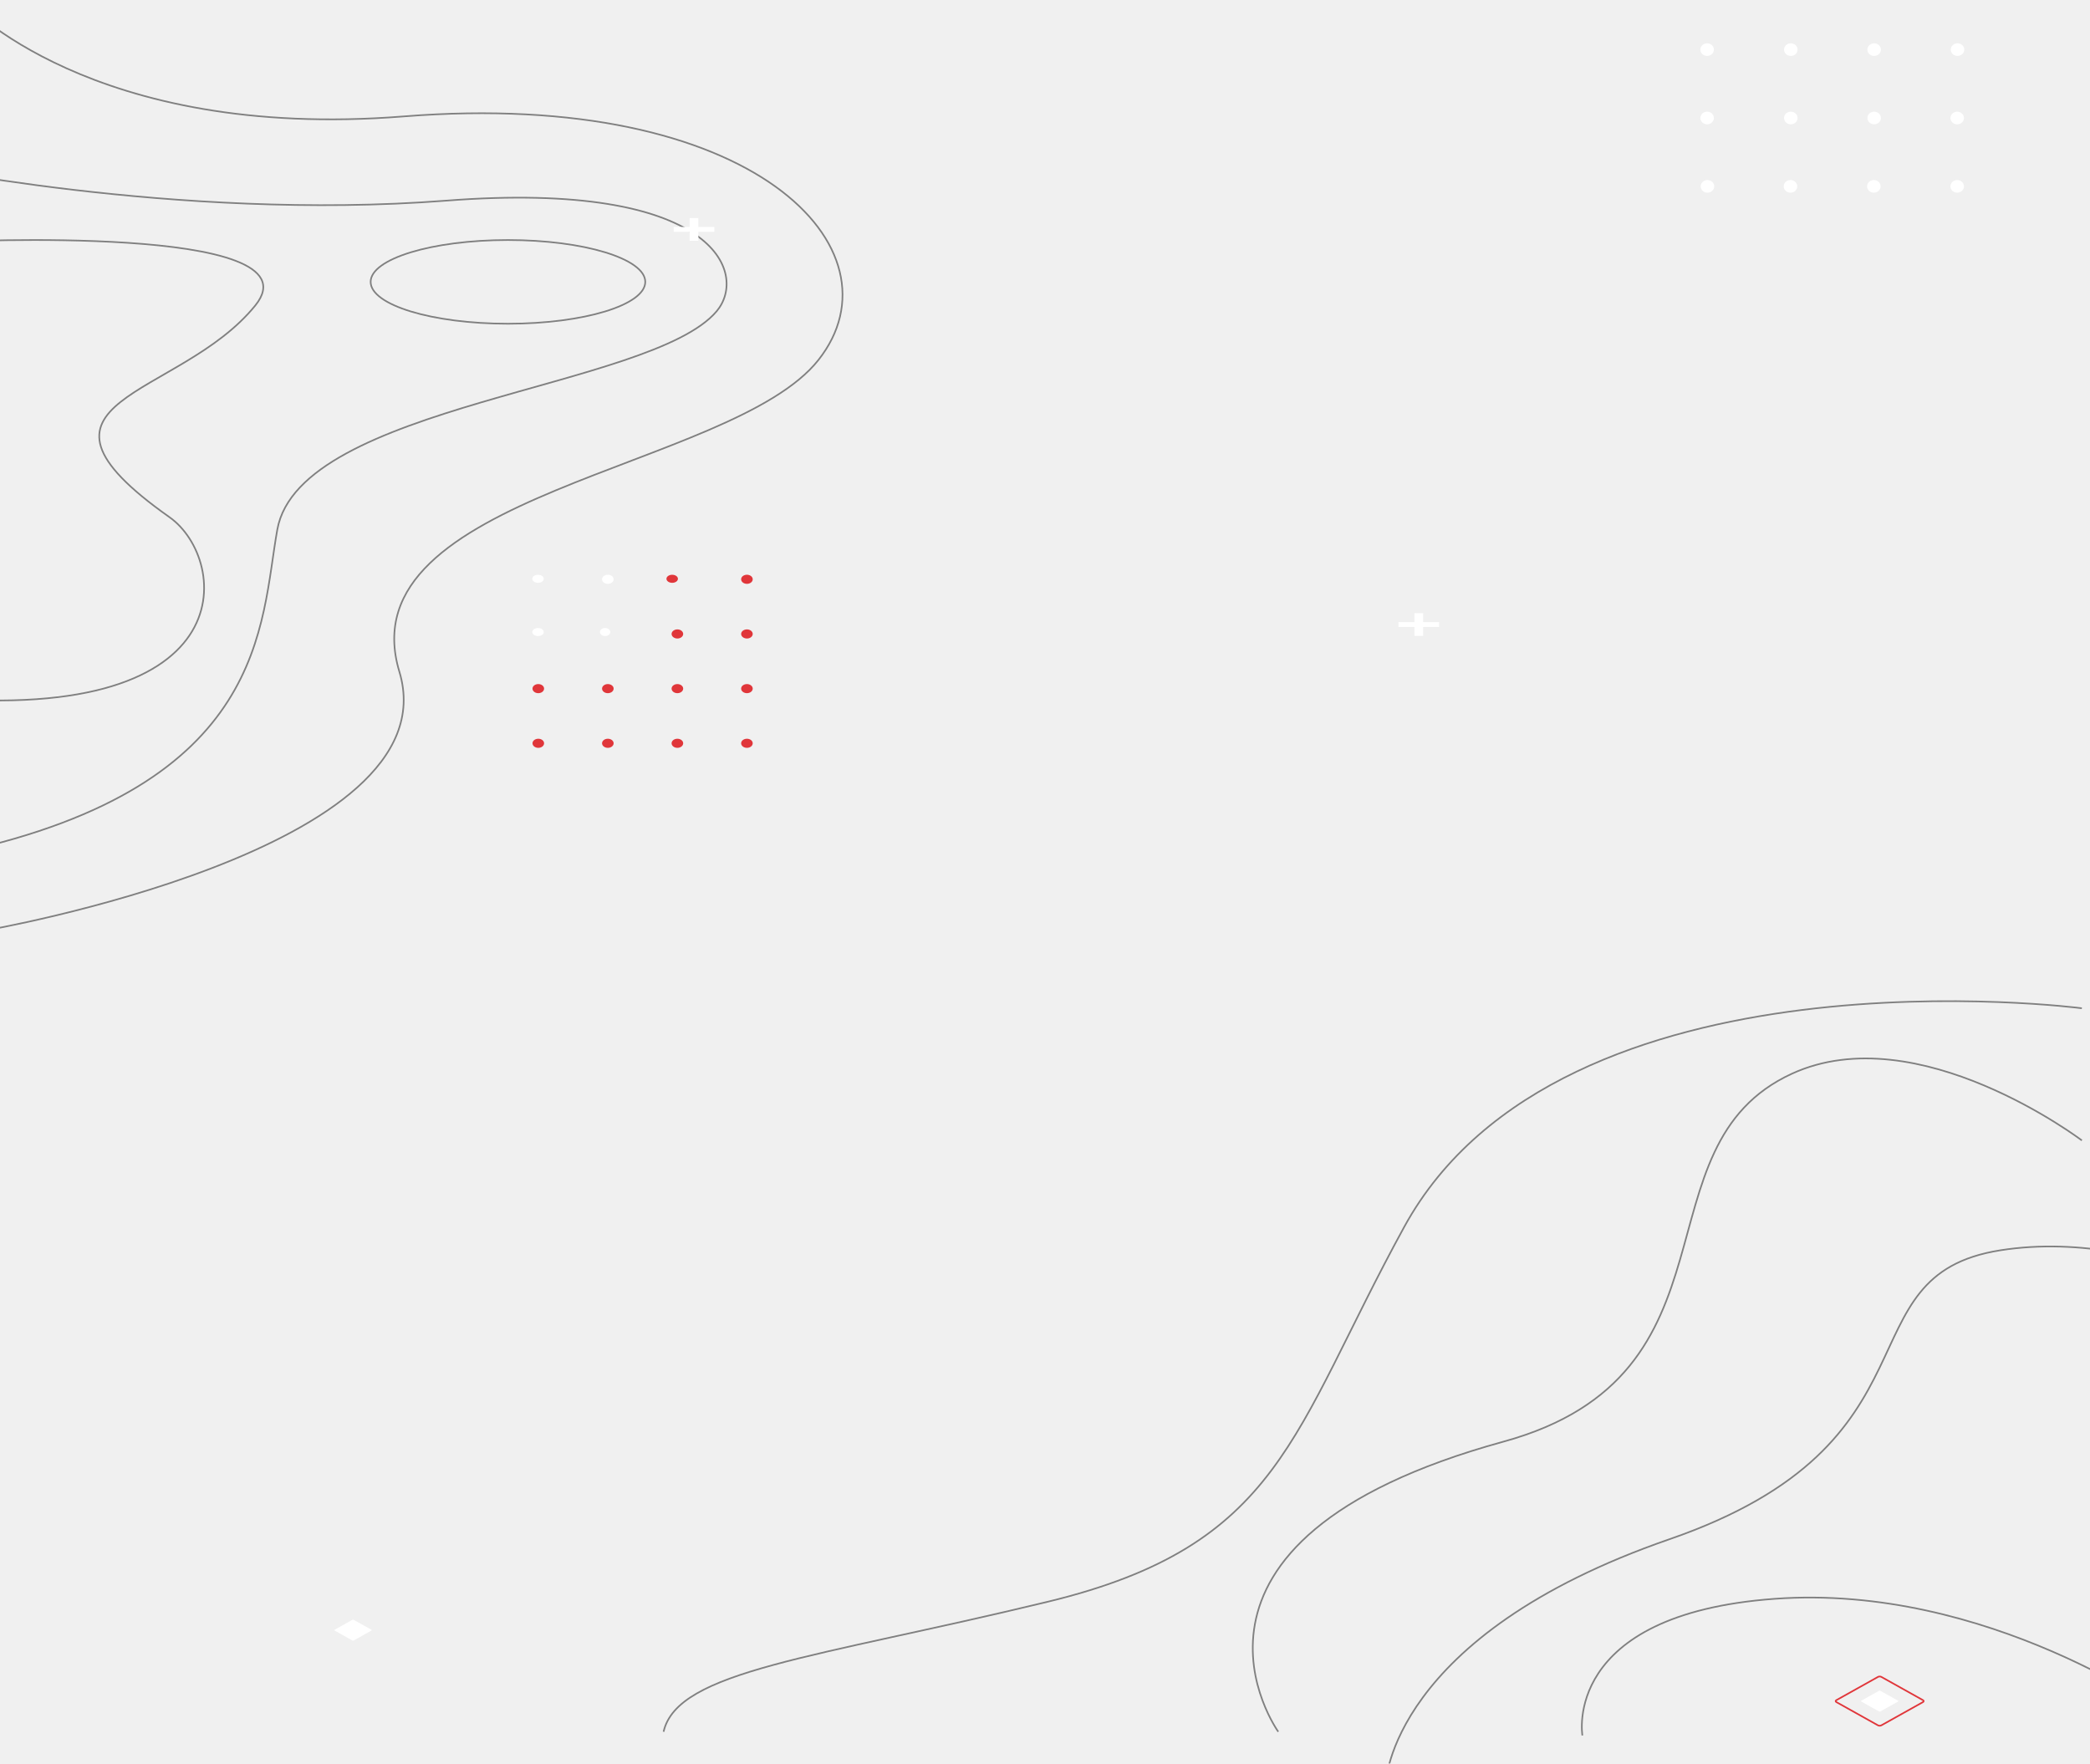
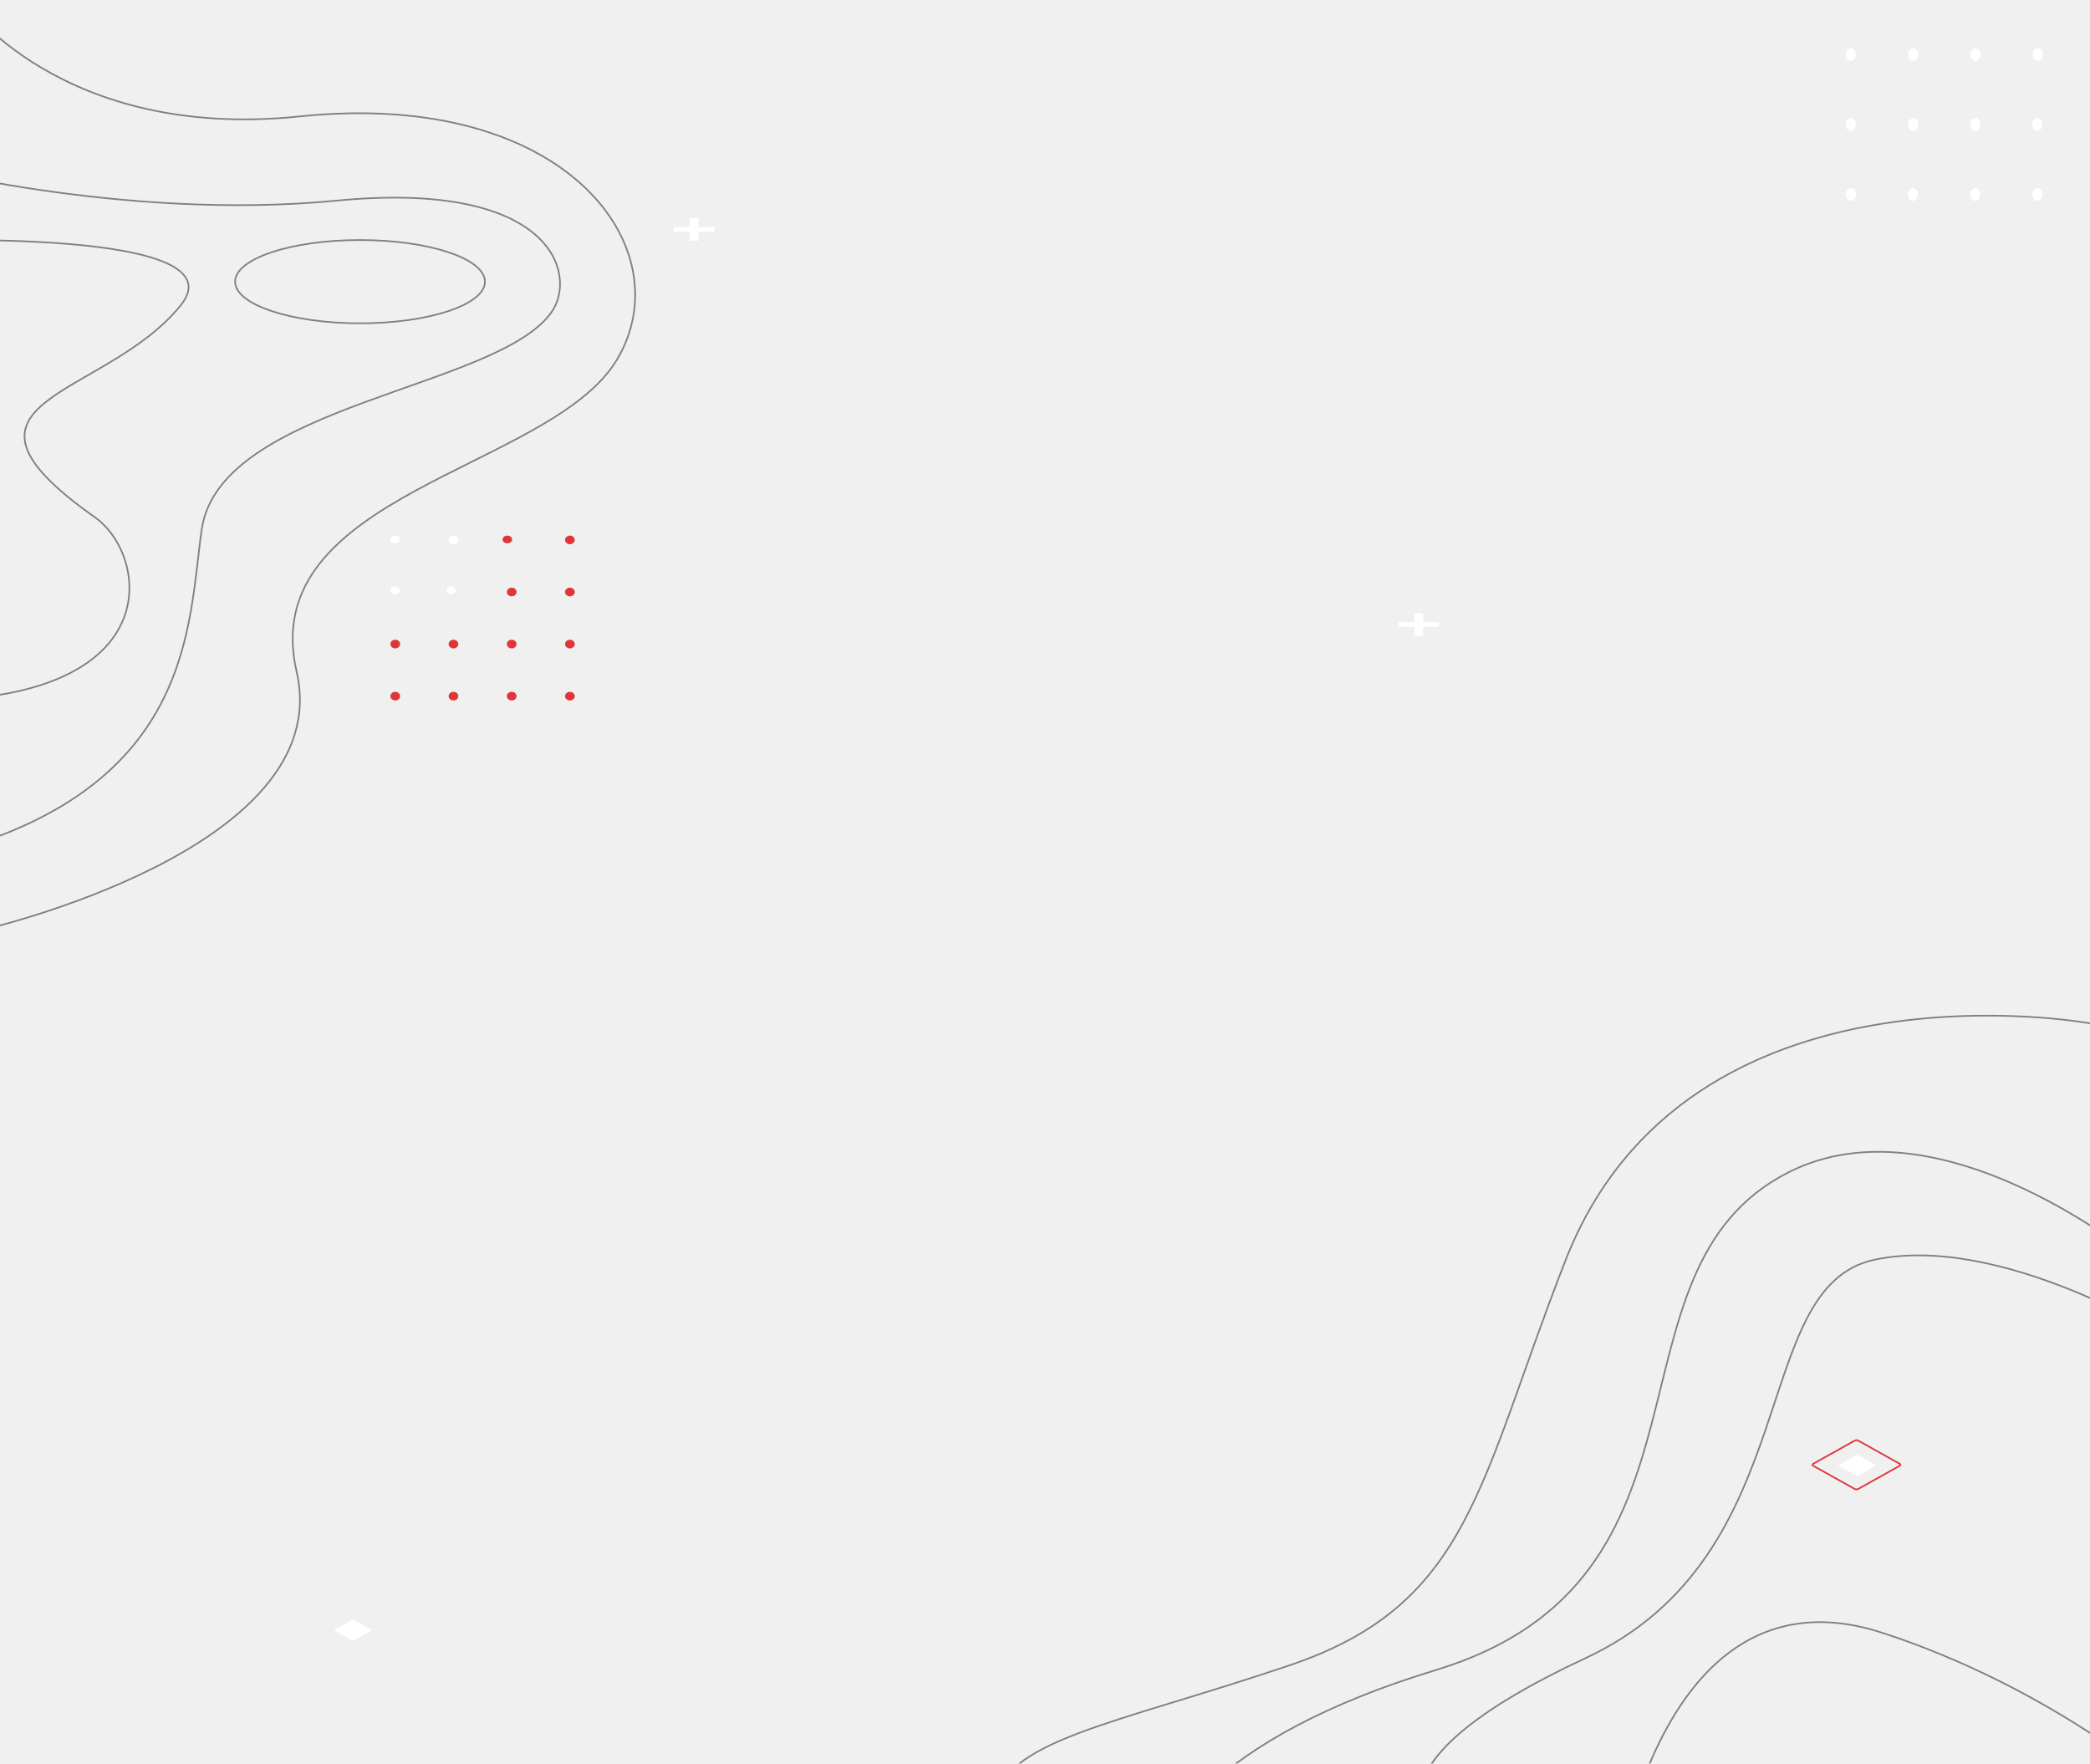
<svg xmlns="http://www.w3.org/2000/svg" width="1280" height="1080" viewBox="0 0 1280 1080" fill="none">
  <g clip-path="url(#clip0_2312_49)">
-     <path d="M-22 1C-22 1 55.575 86.493 247.239 71.294C462.132 54.25 554.497 152.986 501.254 220.431C448.012 287.876 211.529 302.128 244.592 411.364C277.655 520.6 -9.827 570 -9.827 570" stroke="#808080" stroke-miterlimit="10" />
-     <path d="M-59 100C-59 100 107.515 135.706 273.199 122.888C438.882 110.071 458.258 167.694 438.884 190.637C398.676 238.244 183.757 247.4 169.84 324.304C159.38 382.114 164.339 480.801 -24.3 522" stroke="#808080" stroke-miterlimit="10" />
-     <path d="M-30.573 148.106C-30.573 148.106 197.02 136.719 156.393 187.025C109.826 244.687 0.44 243.781 103.819 316.754C140.59 342.709 151.373 447.294 -51.25 426.213" stroke="#808080" stroke-miterlimit="10" />
-     <path d="M311.093 198.261C357.537 198.261 395.187 186.786 395.187 172.631C395.187 158.475 357.537 147 311.093 147C264.65 147 227 158.475 227 172.631C227 186.786 264.65 198.261 311.093 198.261Z" stroke="#808080" stroke-miterlimit="10" />
-     <path d="M1147.81 34.263C1150.09 34.263 1151.95 32.529 1151.95 30.391C1151.95 28.253 1150.09 26.52 1147.81 26.52C1145.52 26.52 1143.67 28.253 1143.67 30.391C1143.67 32.529 1145.52 34.263 1147.81 34.263Z" fill="white" />
-     <path d="M1096.76 34.263C1099.05 34.263 1100.9 32.529 1100.9 30.391C1100.9 28.253 1099.05 26.52 1096.76 26.52C1094.47 26.52 1092.62 28.253 1092.62 30.391C1092.62 32.529 1094.47 34.263 1096.76 34.263Z" fill="white" />
-     <path d="M1198.86 34.263C1201.15 34.263 1203 32.529 1203 30.391C1203 28.253 1201.15 26.52 1198.86 26.52C1196.57 26.52 1194.72 28.253 1194.72 30.391C1194.72 32.529 1196.57 34.263 1198.86 34.263Z" fill="white" />
-     <path d="M1096.76 76.132C1099.05 76.132 1100.9 74.399 1100.9 72.26C1100.9 70.122 1099.05 68.389 1096.76 68.389C1094.47 68.389 1092.62 70.122 1092.62 72.26C1092.62 74.399 1094.47 76.132 1096.76 76.132Z" fill="white" />
-     <path d="M1147.81 76.132C1150.09 76.132 1151.95 74.399 1151.95 72.26C1151.95 70.122 1150.09 68.389 1147.81 68.389C1145.52 68.389 1143.67 70.122 1143.67 72.26C1143.67 74.399 1145.52 76.132 1147.81 76.132Z" fill="white" />
-     <path d="M1049.85 114.128C1049.85 114.894 1049.6 115.643 1049.15 116.28C1048.69 116.916 1048.05 117.412 1047.29 117.705C1046.53 117.998 1045.7 118.075 1044.9 117.925C1044.1 117.776 1043.36 117.407 1042.78 116.866C1042.2 116.325 1041.81 115.635 1041.65 114.883C1041.49 114.132 1041.57 113.354 1041.88 112.646C1042.2 111.939 1042.73 111.335 1043.41 110.909C1044.09 110.484 1044.89 110.257 1045.71 110.257C1046.25 110.257 1046.79 110.356 1047.29 110.552C1047.79 110.746 1048.25 111.031 1048.63 111.39C1049.02 111.75 1049.32 112.177 1049.53 112.646C1049.74 113.117 1049.85 113.62 1049.85 114.128Z" fill="white" />
-     <path d="M1045.51 34.263C1047.79 34.263 1049.65 32.529 1049.65 30.391C1049.65 28.253 1047.79 26.52 1045.51 26.52C1043.22 26.52 1041.37 28.253 1041.37 30.391C1041.37 32.529 1043.22 34.263 1045.51 34.263Z" fill="white" />
-     <path d="M1045.51 76.132C1047.79 76.132 1049.65 74.399 1049.65 72.26C1049.65 70.122 1047.79 68.389 1045.51 68.389C1043.22 68.389 1041.37 70.122 1041.37 72.26C1041.37 74.399 1043.22 76.132 1045.51 76.132Z" fill="white" />
-     <path d="M1198.66 76.132C1200.95 76.132 1202.8 74.399 1202.8 72.26C1202.8 70.122 1200.95 68.389 1198.66 68.389C1196.37 68.389 1194.52 70.122 1194.52 72.26C1194.52 74.399 1196.37 76.132 1198.66 76.132Z" fill="white" />
-     <path d="M1100.7 114.128C1100.7 114.894 1100.46 115.643 1100 116.28C1099.55 116.916 1098.9 117.412 1098.14 117.705C1097.39 117.998 1096.56 118.075 1095.75 117.925C1094.95 117.776 1094.21 117.407 1093.63 116.866C1093.05 116.325 1092.66 115.635 1092.5 114.883C1092.34 114.132 1092.42 113.354 1092.74 112.646C1093.05 111.939 1093.58 111.335 1094.26 110.909C1094.94 110.484 1095.74 110.257 1096.56 110.257C1097.66 110.257 1098.71 110.664 1099.49 111.39C1100.26 112.117 1100.7 113.102 1100.7 114.128Z" fill="white" />
-     <path d="M1151.75 114.128C1151.75 114.894 1151.51 115.643 1151.05 116.28C1150.6 116.915 1149.95 117.412 1149.2 117.705C1148.44 117.998 1147.61 118.074 1146.8 117.925C1146 117.776 1145.26 117.408 1144.68 116.866C1144.11 116.325 1143.71 115.635 1143.55 114.885C1143.39 114.133 1143.47 113.355 1143.79 112.648C1144.1 111.94 1144.63 111.335 1145.31 110.91C1145.99 110.484 1146.79 110.257 1147.61 110.257C1148.71 110.257 1149.76 110.664 1150.54 111.39C1151.32 112.117 1151.75 113.102 1151.75 114.128Z" fill="white" />
-     <path d="M1202.8 114.128C1202.8 114.894 1202.56 115.643 1202.11 116.28C1201.65 116.915 1201.01 117.412 1200.25 117.705C1199.49 117.998 1198.66 118.074 1197.86 117.925C1197.05 117.776 1196.32 117.408 1195.74 116.866C1195.16 116.325 1194.76 115.635 1194.6 114.885C1194.44 114.133 1194.53 113.355 1194.84 112.648C1195.15 111.94 1195.68 111.335 1196.36 110.91C1197.04 110.484 1197.84 110.257 1198.66 110.257C1199.76 110.257 1200.81 110.664 1201.59 111.39C1202.37 112.117 1202.8 113.102 1202.8 114.128Z" fill="white" />
+     <path d="M-22 1C-22 1 37.263 86.493 183.682 71.294C347.848 54.25 418.409 152.986 377.735 220.431C337.061 287.876 156.402 302.128 181.66 411.364C206.919 520.6 -12.7 570 -12.7 570" stroke="#808080" stroke-miterlimit="10" />
+     <path d="M-59 100C-59 100 73.816 135.706 205.968 122.888C338.12 110.071 353.574 167.694 338.122 190.637C306.051 238.244 134.627 247.4 123.527 324.304C115.184 382.114 119.14 480.801 -31.323 522" stroke="#808080" stroke-miterlimit="10" />
+     <path d="M-76.323 148.106C-76.323 148.106 151.27 136.719 110.643 187.025C64.076 244.687 -45.309 243.781 58.069 316.754C94.84 342.709 105.623 447.294 -97 426.213" stroke="#808080" stroke-miterlimit="10" />
+     <path d="M220.5 198C262.75 198 297 186.583 297 172.5C297 158.416 262.75 147 220.5 147C178.25 147 144 158.416 144 172.5C144 186.583 178.25 198 220.5 198Z" stroke="#808080" stroke-miterlimit="10" />
+     <path d="M1209.81 37.432C1211.51 37.432 1212.9 35.661 1212.9 33.476C1212.9 31.291 1211.51 29.52 1209.81 29.52C1208.1 29.52 1206.72 31.291 1206.72 33.476C1206.72 35.661 1208.1 37.432 1209.81 37.432Z" fill="white" />
+     <path d="M1171.71 37.432C1173.41 37.432 1174.8 35.661 1174.8 33.476C1174.8 31.291 1173.41 29.52 1171.71 29.52C1170 29.52 1168.62 31.291 1168.62 33.476C1168.62 35.661 1170 37.432 1171.71 37.432Z" fill="white" />
+     <path d="M1247.91 37.432C1249.62 37.432 1251 35.661 1251 33.476C1251 31.291 1249.62 29.52 1247.91 29.52C1246.2 29.52 1244.82 31.291 1244.82 33.476C1244.82 35.661 1246.2 37.432 1247.91 37.432Z" fill="white" />
+     <path d="M1171.71 80.217C1173.41 80.217 1174.8 78.445 1174.8 76.26C1174.8 74.076 1173.41 72.304 1171.71 72.304C1170 72.304 1168.62 74.076 1168.62 76.26C1168.62 78.445 1170 80.217 1171.71 80.217Z" fill="white" />
+     <path d="M1209.81 80.217C1211.51 80.217 1212.9 78.445 1212.9 76.26C1212.9 74.076 1211.51 72.304 1209.81 72.304C1208.1 72.304 1206.72 74.076 1206.72 76.26C1206.72 78.445 1208.1 80.217 1209.81 80.217Z" fill="white" />
+     <path d="M1136.7 119.043C1136.7 119.826 1136.52 120.591 1136.18 121.242C1135.84 121.893 1135.35 122.399 1134.79 122.698C1134.22 122.998 1133.6 123.077 1133 122.924C1132.4 122.772 1131.85 122.394 1131.42 121.841C1130.99 121.288 1130.69 120.583 1130.58 119.815C1130.46 119.047 1130.52 118.252 1130.75 117.529C1130.99 116.806 1131.38 116.189 1131.89 115.754C1132.4 115.319 1132.99 115.087 1133.61 115.087C1134.01 115.087 1134.41 115.189 1134.79 115.389C1135.16 115.587 1135.5 115.879 1135.79 116.246C1136.08 116.613 1136.31 117.05 1136.46 117.529C1136.62 118.01 1136.7 118.524 1136.7 119.043Z" fill="white" />
+     <path d="M1133.46 37.432C1135.16 37.432 1136.55 35.661 1136.55 33.476C1136.55 31.291 1135.16 29.52 1133.46 29.52C1131.75 29.52 1130.37 31.291 1130.37 33.476C1130.37 35.661 1131.75 37.432 1133.46 37.432Z" fill="white" />
+     <path d="M1133.46 80.217C1135.16 80.217 1136.55 78.445 1136.55 76.26C1136.55 74.076 1135.16 72.304 1133.46 72.304C1131.75 72.304 1130.37 74.076 1130.37 76.26C1130.37 78.445 1131.75 80.217 1133.46 80.217Z" fill="white" />
+     <path d="M1247.76 80.217C1249.47 80.217 1250.85 78.445 1250.85 76.26C1250.85 74.076 1249.47 72.304 1247.76 72.304C1246.06 72.304 1244.67 74.076 1244.67 76.26C1244.67 78.445 1246.06 80.217 1247.76 80.217Z" fill="white" />
+     <path d="M1174.65 119.043C1174.65 119.826 1174.47 120.591 1174.13 121.242C1173.79 121.893 1173.31 122.399 1172.74 122.698C1172.18 122.998 1171.56 123.077 1170.96 122.924C1170.36 122.772 1169.81 122.394 1169.37 121.841C1168.94 121.288 1168.65 120.583 1168.53 119.815C1168.41 119.047 1168.47 118.252 1168.71 117.529C1168.94 116.806 1169.34 116.189 1169.84 115.754C1170.35 115.319 1170.95 115.087 1171.56 115.087C1172.38 115.087 1173.17 115.504 1173.75 116.246C1174.32 116.988 1174.65 117.994 1174.65 119.043Z" fill="white" />
+     <path d="M1212.75 119.043C1212.75 119.826 1212.57 120.591 1212.23 121.242C1211.89 121.891 1211.41 122.399 1210.84 122.698C1210.28 122.998 1209.66 123.076 1209.06 122.924C1208.46 122.772 1207.91 122.395 1207.48 121.841C1207.05 121.288 1206.75 120.583 1206.63 119.817C1206.51 119.049 1206.57 118.254 1206.81 117.531C1207.04 116.808 1207.44 116.189 1207.94 115.755C1208.45 115.319 1209.05 115.087 1209.66 115.087C1210.48 115.087 1211.27 115.504 1211.85 116.246C1212.43 116.988 1212.75 117.994 1212.75 119.043Z" fill="white" />
+     <path d="M1250.85 119.043C1250.85 119.826 1250.67 120.591 1250.33 121.242C1249.99 121.891 1249.51 122.399 1248.95 122.698C1248.38 122.998 1247.76 123.076 1247.16 122.924C1246.56 122.772 1246.01 122.395 1245.58 121.841C1245.15 121.288 1244.85 120.583 1244.73 119.817C1244.61 119.049 1244.68 118.254 1244.91 117.531C1245.14 116.808 1245.54 116.189 1246.05 115.755C1246.55 115.319 1247.15 115.087 1247.76 115.087C1248.58 115.087 1249.37 115.504 1249.95 116.246C1250.53 116.988 1250.85 117.994 1250.85 119.043Z" fill="white" />
    <path d="M871.596 375.533H866.25V389.441H871.596V375.533Z" fill="white" />
    <path d="M881.369 383.98V380.994H856.477V383.98H881.369Z" fill="white" />
    <path d="M427.706 133.546H422.36V147.455H427.706V133.546Z" fill="white" />
    <path d="M437.479 141.994V139.007H412.587V141.994H437.479Z" fill="white" />
-     <path d="M1275.01 617.485C1275.01 617.485 956.284 575.64 860.001 751.395C790.909 877.511 785.02 946.27 641.709 980.946C498.399 1015.62 414.951 1023.03 406.392 1060.57" stroke="#808080" stroke-miterlimit="10" />
-     <path d="M782.872 1060.57C782.872 1060.57 698.749 943.879 920.763 882.904C1070.63 841.744 1000.37 702.016 1097.5 657.536C1174.53 622.266 1275.01 698.424 1275.01 698.424" stroke="#808080" stroke-miterlimit="10" />
-     <path d="M848.717 1092.11C848.717 1092.11 851.272 1001.84 1022.45 942.656C1193.63 883.475 1126.62 781.253 1225.06 765.711C1323.5 750.168 1421.92 817.12 1421.92 817.12" stroke="#808080" stroke-miterlimit="10" />
-     <path d="M969.124 1062.85C969.124 1062.85 956.285 988.723 1086.81 979.159C1217.33 969.593 1328.59 1050.62 1328.59 1050.62" stroke="#808080" stroke-miterlimit="10" />
-     <path d="M1177.74 1041.24L1152.2 1026.97C1151.64 1026.66 1150.73 1026.66 1150.17 1026.97L1124.63 1041.24C1124.07 1041.56 1124.07 1042.06 1124.63 1042.38L1150.17 1056.65C1150.73 1056.96 1151.64 1056.96 1152.2 1056.65L1177.74 1042.38C1178.3 1042.06 1178.3 1041.56 1177.74 1041.24Z" stroke="#E0363A" stroke-miterlimit="10" />
-     <path d="M1162.47 1041.57L1151.61 1035.5C1151.38 1035.37 1150.99 1035.37 1150.75 1035.5L1139.9 1041.57C1139.66 1041.7 1139.66 1041.92 1139.9 1042.05L1150.75 1048.12C1150.99 1048.25 1151.38 1048.25 1151.61 1048.12L1162.47 1042.05C1162.71 1041.92 1162.71 1041.7 1162.47 1041.57Z" fill="white" />
+     <path d="M1280 626.709C1280 626.709 1033.42 581.454 958.933 771.53C905.48 907.924 900.924 982.286 790.052 1019.79C679.181 1057.29 614.622 1065.3 608 1105.9" stroke="#808080" stroke-miterlimit="10" />
+     <path d="M711.091 1263C711.091 1263 608.373 1105.21 879.459 1022.75C1062.45 967.097 976.656 778.152 1095.26 718.006C1189.32 670.313 1312 773.295 1312 773.295" stroke="#808080" stroke-miterlimit="10" />
+     <path d="M875.094 1114.57C875.094 1114.57 835.121 1078.69 971 1015.5C1106.88 952.311 1069.86 788.095 1148 771.5C1226.14 754.905 1330.09 820.962 1330.09 820.962" stroke="#808080" stroke-miterlimit="10" />
+     <path d="M987 1167.5C987 1167.5 1010.65 953.509 1153.15 1000.08C1255.65 1033.58 1324.81 1094.06 1324.81 1094.06" stroke="#808080" stroke-miterlimit="10" />
+     <path d="M1163.53 896.507L1137.99 882.235C1137.43 881.922 1136.52 881.922 1135.96 882.235L1110.42 896.507C1109.86 896.819 1109.86 897.326 1110.42 897.638L1135.96 911.911C1136.52 912.224 1137.43 912.224 1137.99 911.911L1163.53 897.638C1164.09 897.326 1164.09 896.819 1163.53 896.507Z" stroke="#E0363A" stroke-miterlimit="10" />
+     <path d="M1148.75 897.164L1137.89 891.099C1137.66 890.967 1137.27 890.967 1137.03 891.099L1126.18 897.164C1125.94 897.298 1125.94 897.513 1126.18 897.646L1137.03 903.711C1137.27 903.844 1137.66 903.844 1137.89 903.711L1148.75 897.646C1148.99 897.513 1148.99 897.298 1148.75 897.164Z" fill="white" />
    <path d="M227.495 998.11L216.641 992.04C216.403 991.906 216.017 991.906 215.779 992.04L204.926 998.11C204.688 998.243 204.688 998.453 204.926 998.586L215.779 1004.66C216.017 1004.79 216.403 1004.79 216.641 1004.66L227.495 998.586C227.733 998.453 227.733 998.243 227.495 998.11Z" fill="white" />
-     <path d="M329.511 356.939C331.452 356.939 333.023 355.833 333.023 354.47C333.023 353.106 331.452 352 329.511 352C327.572 352 326 353.106 326 354.47C326 355.833 327.572 356.939 329.511 356.939Z" fill="white" />
-     <path d="M329.672 424.52C331.634 424.52 333.222 423.271 333.222 421.73C333.222 420.19 331.634 418.94 329.672 418.94C327.712 418.94 326.123 420.19 326.123 421.73C326.123 423.271 327.712 424.52 329.672 424.52Z" fill="#E0363A" />
-     <path d="M329.511 389.54C331.452 389.54 333.023 388.435 333.023 387.07C333.023 385.706 331.452 384.6 329.511 384.6C327.572 384.6 326 385.706 326 387.07C326 388.435 327.572 389.54 329.511 389.54Z" fill="white" />
-     <path d="M329.672 458C331.634 458 333.222 456.752 333.222 455.21C333.222 453.669 331.634 452.42 329.672 452.42C327.712 452.42 326.123 453.669 326.123 455.21C326.123 456.752 327.712 458 329.672 458Z" fill="#E0363A" />
-     <path d="M411.676 356.939C413.615 356.939 415.188 355.833 415.188 354.47C415.188 353.106 413.615 352 411.676 352C409.737 352 408.165 353.106 408.165 354.47C408.165 355.833 409.737 356.939 411.676 356.939Z" fill="#E0363A" />
-     <path d="M414.859 424.52C416.819 424.52 418.408 423.271 418.408 421.73C418.408 420.19 416.819 418.94 414.859 418.94C412.899 418.94 411.309 420.19 411.309 421.73C411.309 423.271 412.899 424.52 414.859 424.52Z" fill="#E0363A" />
-     <path d="M414.859 391.041C416.819 391.041 418.408 389.793 418.408 388.251C418.408 386.711 416.819 385.461 414.859 385.461C412.899 385.461 411.309 386.711 411.309 388.251C411.309 389.793 412.899 391.041 414.859 391.041Z" fill="#E0363A" />
-     <path d="M414.859 458C416.819 458 418.408 456.752 418.408 455.21C418.408 453.669 416.819 452.42 414.859 452.42C412.899 452.42 411.309 453.669 411.309 455.21C411.309 456.752 412.899 458 414.859 458Z" fill="#E0363A" />
-     <path d="M372.267 357.562C374.227 357.562 375.816 356.312 375.816 354.772C375.816 353.231 374.227 351.982 372.267 351.982C370.305 351.982 368.717 353.231 368.717 354.772C368.717 356.312 370.305 357.562 372.267 357.562Z" fill="white" />
-     <path d="M372.267 424.52C374.227 424.52 375.816 423.271 375.816 421.73C375.816 420.19 374.227 418.94 372.267 418.94C370.305 418.94 368.717 420.19 368.717 421.73C368.717 423.271 370.305 424.52 372.267 424.52Z" fill="#E0363A" />
-     <path d="M370.594 389.54C372.339 389.54 373.754 388.435 373.754 387.07C373.754 385.706 372.339 384.6 370.594 384.6C368.848 384.6 367.434 385.706 367.434 387.07C367.434 388.435 368.848 389.54 370.594 389.54Z" fill="white" />
-     <path d="M372.267 458C374.227 458 375.816 456.752 375.816 455.21C375.816 453.669 374.227 452.42 372.267 452.42C370.305 452.42 368.717 453.669 368.717 455.21C368.717 456.752 370.305 458 372.267 458Z" fill="#E0363A" />
-     <path d="M457.451 357.562C459.411 357.562 461 356.312 461 354.772C461 353.231 459.411 351.982 457.451 351.982C455.491 351.982 453.901 353.231 453.901 354.772C453.901 356.312 455.491 357.562 457.451 357.562Z" fill="#E0363A" />
-     <path d="M457.451 424.52C459.411 424.52 461 423.271 461 421.73C461 420.19 459.411 418.94 457.451 418.94C455.491 418.94 453.901 420.19 453.901 421.73C453.901 423.271 455.491 424.52 457.451 424.52Z" fill="#E0363A" />
-     <path d="M457.451 391.041C459.411 391.041 461 389.793 461 388.251C461 386.711 459.411 385.461 457.451 385.461C455.491 385.461 453.901 386.711 453.901 388.251C453.901 389.793 455.491 391.041 457.451 391.041Z" fill="#E0363A" />
-     <path d="M457.451 458C459.411 458 461 456.752 461 455.21C461 453.669 459.411 452.42 457.451 452.42C455.491 452.42 453.901 453.669 453.901 455.21C453.901 456.752 455.491 458 457.451 458Z" fill="#E0363A" />
+     <path d="M241.939 332.723C243.563 332.723 244.878 331.669 244.878 330.37C244.878 329.071 243.563 328.017 241.939 328.017C240.316 328.017 239 329.071 239 330.37C239 331.669 240.316 332.723 241.939 332.723Z" fill="white" />
+     <path d="M242.074 397.105C243.716 397.105 245.045 395.915 245.045 394.447C245.045 392.979 243.716 391.789 242.074 391.789C240.433 391.789 239.103 392.979 239.103 394.447C239.103 395.915 240.433 397.105 242.074 397.105Z" fill="#E0363A" />
+     <path d="M241.939 363.78C243.563 363.78 244.878 362.727 244.878 361.427C244.878 360.128 243.563 359.075 241.939 359.075C240.316 359.075 239 360.128 239 361.427C239 362.727 240.316 363.78 241.939 363.78Z" fill="white" />
+     <path d="M242.074 429C243.716 429 245.045 427.811 245.045 426.342C245.045 424.874 243.716 423.684 242.074 423.684C240.433 423.684 239.103 424.874 239.103 426.342C239.103 427.811 240.433 429 242.074 429Z" fill="#E0363A" />
+     <path d="M310.714 332.723C312.337 332.723 313.653 331.669 313.653 330.37C313.653 329.071 312.337 328.017 310.714 328.017C309.091 328.017 307.775 329.071 307.775 330.37C307.775 331.669 309.091 332.723 310.714 332.723Z" fill="#E0363A" />
+     <path d="M313.378 397.105C315.019 397.105 316.349 395.915 316.349 394.447C316.349 392.979 315.019 391.789 313.378 391.789C311.737 391.789 310.407 392.979 310.407 394.447C310.407 395.915 311.737 397.105 313.378 397.105Z" fill="#E0363A" />
+     <path d="M313.378 365.211C315.019 365.211 316.349 364.022 316.349 362.553C316.349 361.085 315.019 359.895 313.378 359.895C311.737 359.895 310.407 361.085 310.407 362.553C310.407 364.022 311.737 365.211 313.378 365.211Z" fill="#E0363A" />
+     <path d="M313.378 429C315.019 429 316.349 427.811 316.349 426.342C316.349 424.874 315.019 423.684 313.378 423.684C311.737 423.684 310.407 424.874 310.407 426.342C310.407 427.811 311.737 429 313.378 429Z" fill="#E0363A" />
+     <path d="M277.727 333.316C279.368 333.316 280.698 332.126 280.698 330.658C280.698 329.19 279.368 328 277.727 328C276.085 328 274.756 329.19 274.756 330.658C274.756 332.126 276.085 333.316 277.727 333.316Z" fill="white" />
+     <path d="M277.727 397.105C279.368 397.105 280.698 395.915 280.698 394.447C280.698 392.979 279.368 391.789 277.727 391.789C276.085 391.789 274.756 392.979 274.756 394.447C274.756 395.915 276.085 397.105 277.727 397.105Z" fill="#E0363A" />
+     <path d="M276.327 363.78C277.787 363.78 278.972 362.727 278.972 361.427C278.972 360.128 277.787 359.075 276.327 359.075C274.865 359.075 273.682 360.128 273.682 361.427C273.682 362.727 274.865 363.78 276.327 363.78Z" fill="white" />
+     <path d="M277.727 429C279.368 429 280.698 427.811 280.698 426.342C280.698 424.874 279.368 423.684 277.727 423.684C276.085 423.684 274.756 424.874 274.756 426.342C274.756 427.811 276.085 429 277.727 429Z" fill="#E0363A" />
+     <path d="M349.029 333.316C350.67 333.316 352 332.126 352 330.658C352 329.19 350.67 328 349.029 328C347.388 328 346.058 329.19 346.058 330.658C346.058 332.126 347.388 333.316 349.029 333.316Z" fill="#E0363A" />
+     <path d="M349.029 397.105C350.67 397.105 352 395.915 352 394.447C352 392.979 350.67 391.789 349.029 391.789C347.388 391.789 346.058 392.979 346.058 394.447C346.058 395.915 347.388 397.105 349.029 397.105Z" fill="#E0363A" />
+     <path d="M349.029 365.211C350.67 365.211 352 364.022 352 362.553C352 361.085 350.67 359.895 349.029 359.895C347.388 359.895 346.058 361.085 346.058 362.553C346.058 364.022 347.388 365.211 349.029 365.211Z" fill="#E0363A" />
+     <path d="M349.029 429C350.67 429 352 427.811 352 426.342C352 424.874 350.67 423.684 349.029 423.684C347.388 423.684 346.058 424.874 346.058 426.342C346.058 427.811 347.388 429 349.029 429Z" fill="#E0363A" />
  </g>
  <defs>
    <clipPath id="clip0_2312_49">
      <rect width="1280" height="1080" fill="white" />
    </clipPath>
  </defs>
</svg>
